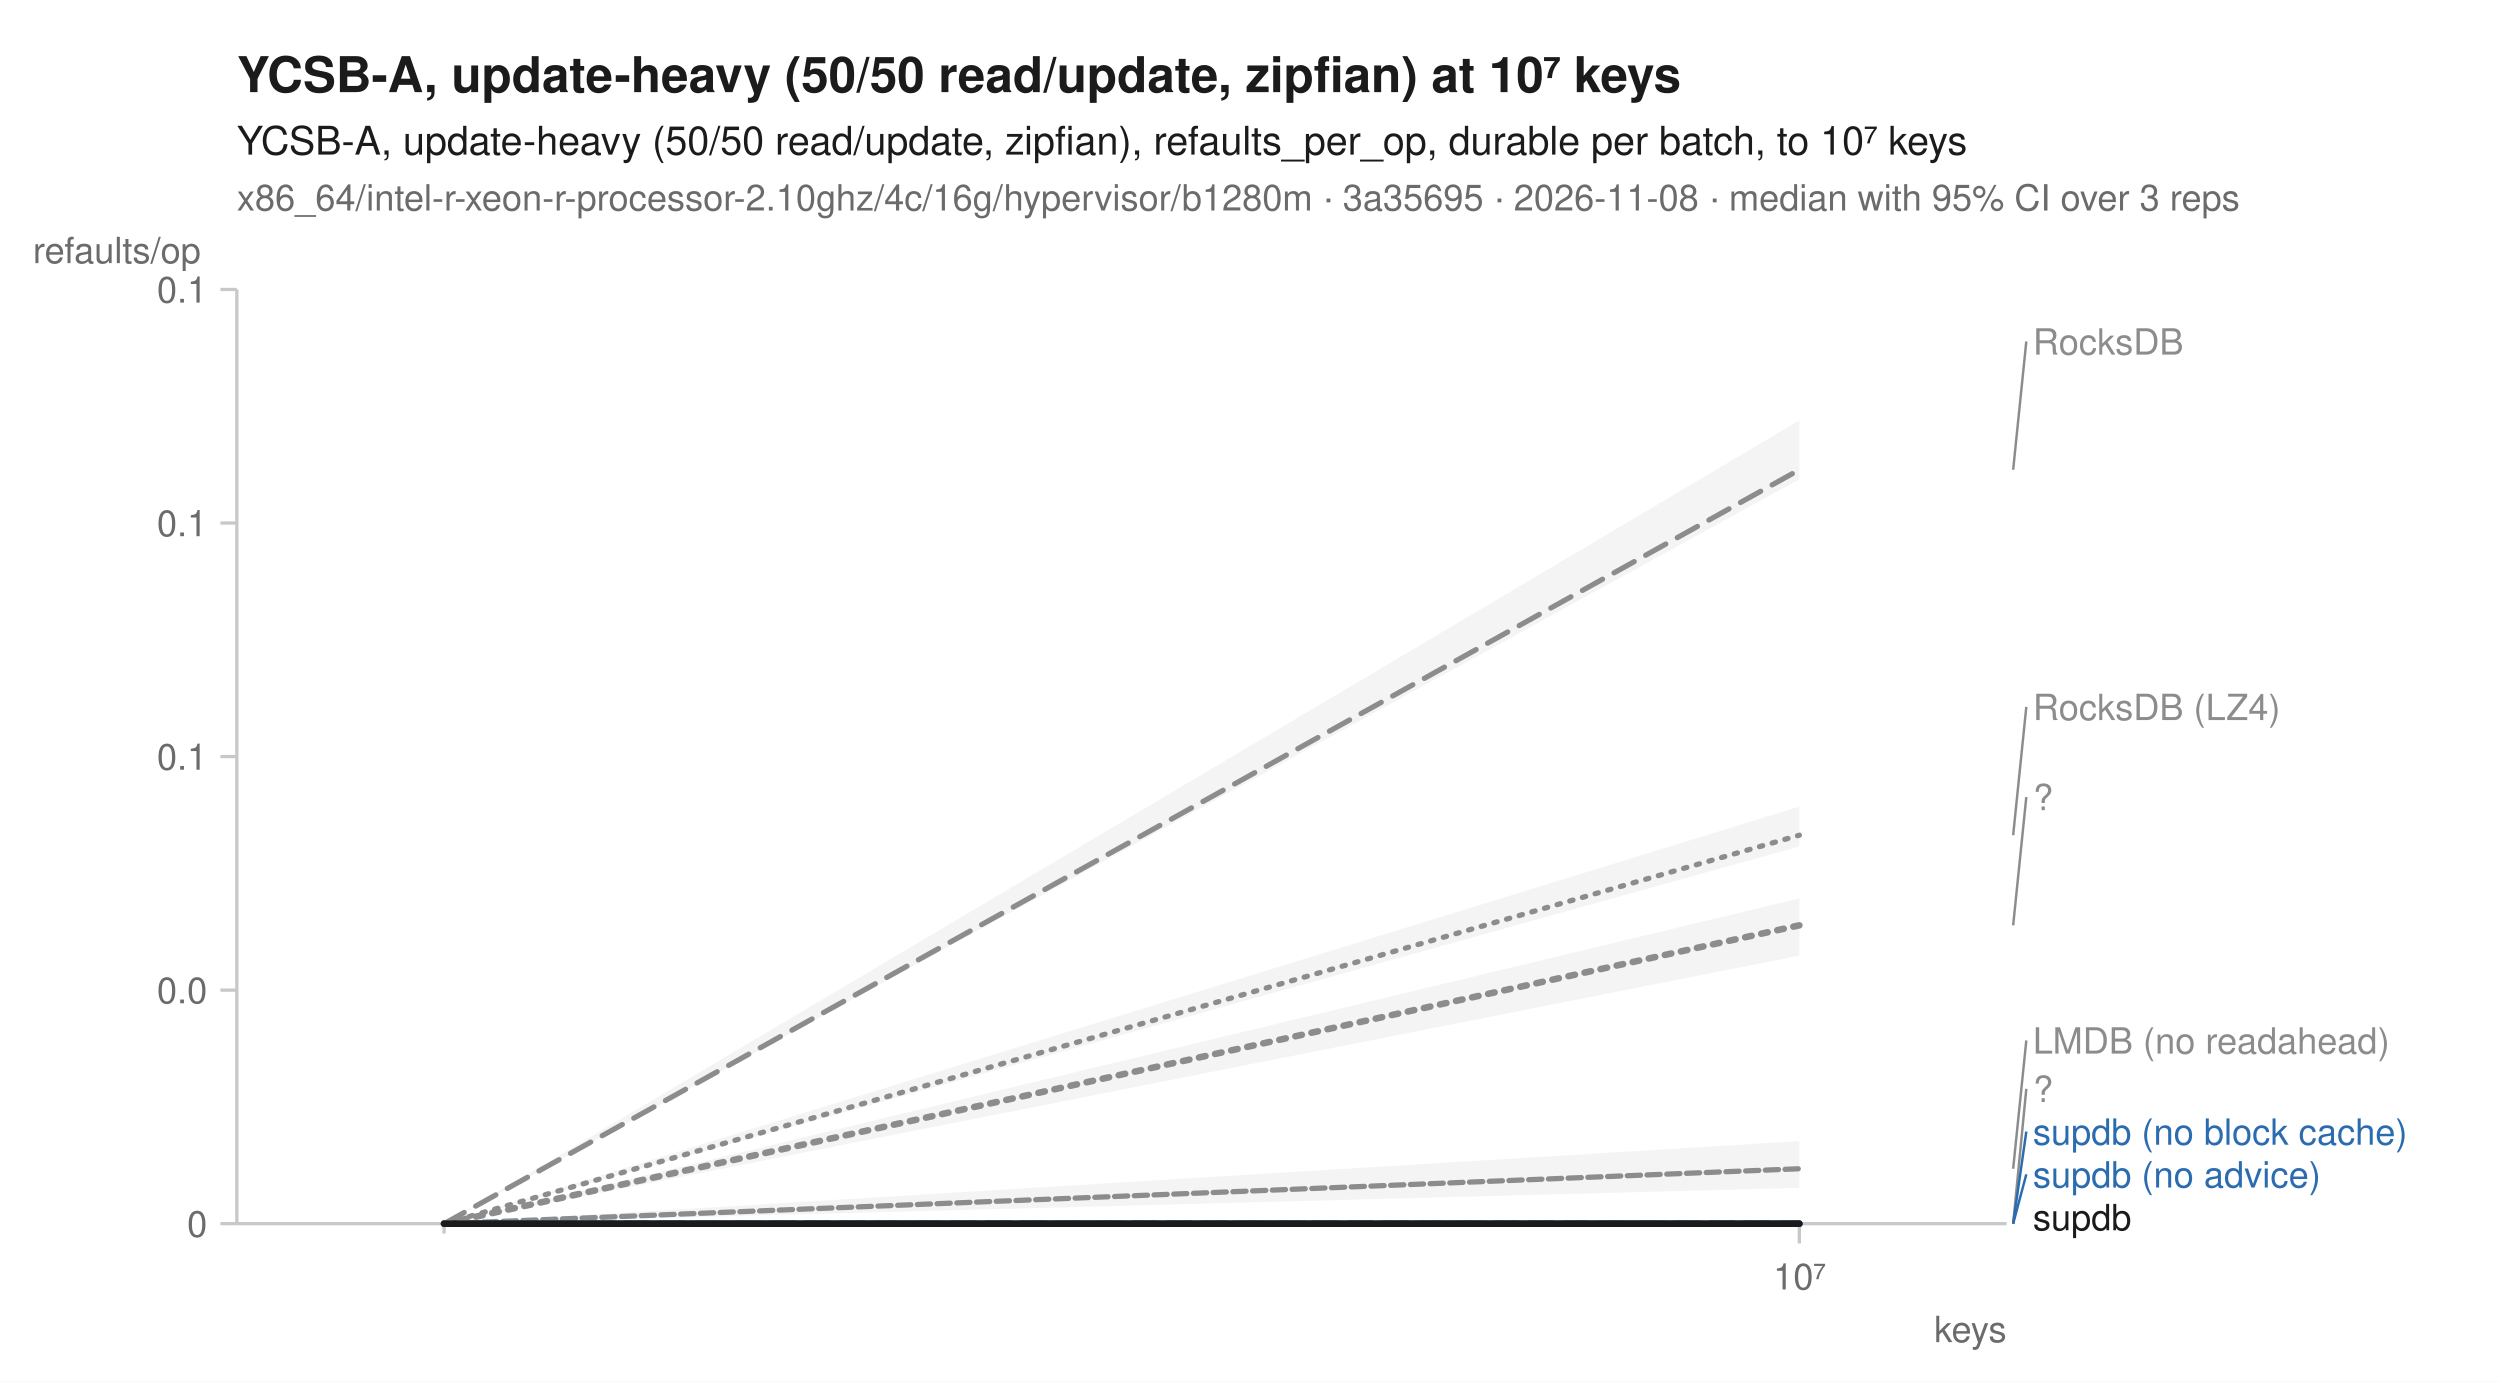
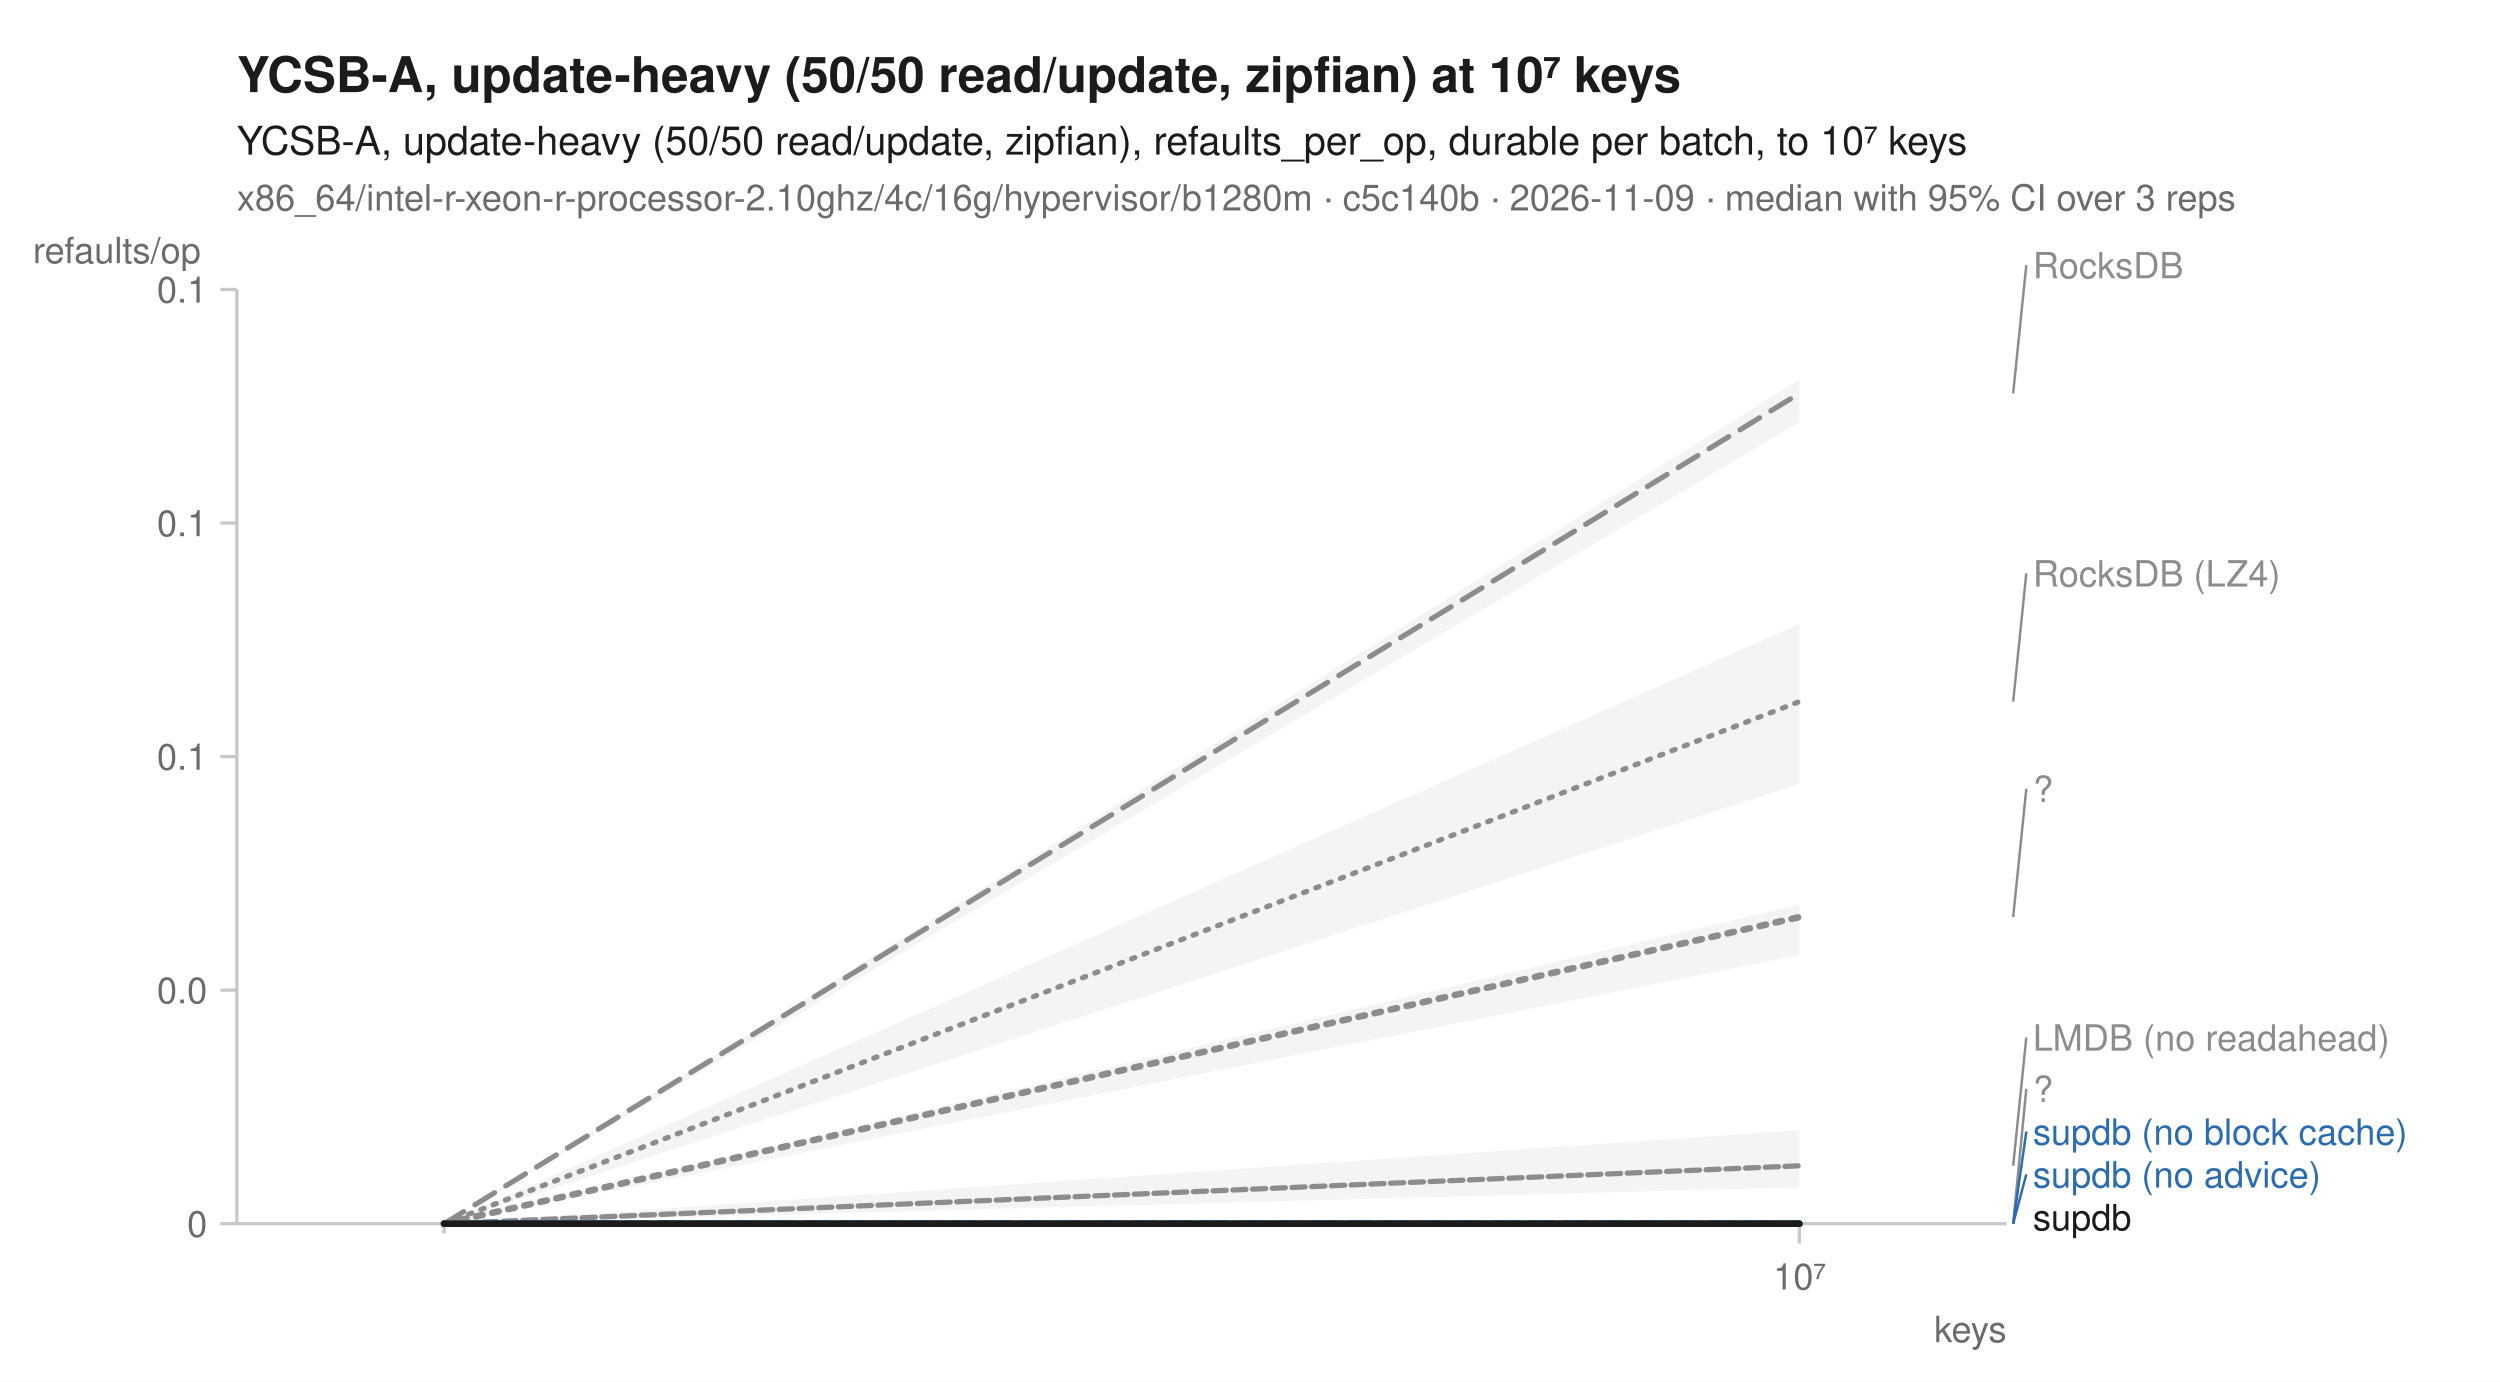
<svg xmlns="http://www.w3.org/2000/svg" width="760" height="420" viewBox="0 0 760 420" font-family="-apple-system, BlinkMacSystemFont, 'Segoe UI', Helvetica, Arial, sans-serif" fill="#1b1b1b">
  <rect width="760" height="420" fill="white" />
  <text x="72" y="28" font-size="15" font-weight="600">YCSB-A, update-heavy (50/50 read/update, zipfian) at 10⁷ keys</text>
  <text x="72" y="47" font-size="12">YCSB-A, update-heavy (50/50 read/update, zipfian), refaults_per_op, durable per batch, to 10⁷ keys</text>
-   <text x="72" y="64" font-size="11" fill="#6b6b6b">x86_64/intel-r-xeon-r-processor-2.10ghz/4c/16g/hypervisor/b1280m · 3a35695 · 2026-11-08 · median with 95% CI over 3 reps</text>
+   <text x="72" y="64" font-size="11" fill="#6b6b6b">x86_64/intel-r-xeon-r-processor-2.10ghz/4c/16g/hypervisor/b1280m · c5c140b · 2026-11-09 · median with 95% CI over 3 reps</text>
  <line x1="72" y1="372" x2="610" y2="372" stroke="#c8c8c8" stroke-width="1" />
  <line x1="72" y1="88" x2="72" y2="372" stroke="#c8c8c8" stroke-width="1" />
  <line x1="135.0" y1="372" x2="135.0" y2="375" stroke="#c8c8c8" stroke-width="1" />
  <line x1="547.0" y1="372" x2="547.0" y2="378" stroke="#c8c8c8" stroke-width="1" />
  <text x="547.0" y="392" font-size="11" text-anchor="middle" fill="#6b6b6b">10⁷</text>
  <text x="610" y="408" font-size="11" text-anchor="end" fill="#6b6b6b">keys</text>
  <line x1="67" y1="372.0" x2="72" y2="372.0" stroke="#c8c8c8" stroke-width="1" />
  <text x="63" y="376.0" font-size="11" text-anchor="end" fill="#6b6b6b">0</text>
  <line x1="67" y1="301.0" x2="72" y2="301.0" stroke="#c8c8c8" stroke-width="1" />
  <text x="63" y="305.0" font-size="11" text-anchor="end" fill="#6b6b6b">0.0</text>
  <line x1="67" y1="230.0" x2="72" y2="230.0" stroke="#c8c8c8" stroke-width="1" />
  <text x="63" y="234.0" font-size="11" text-anchor="end" fill="#6b6b6b">0.1</text>
  <line x1="67" y1="159.0" x2="72" y2="159.0" stroke="#c8c8c8" stroke-width="1" />
  <text x="63" y="163.0" font-size="11" text-anchor="end" fill="#6b6b6b">0.1</text>
  <line x1="67" y1="88.0" x2="72" y2="88.0" stroke="#c8c8c8" stroke-width="1" />
  <text x="63" y="92.0" font-size="11" text-anchor="end" fill="#6b6b6b">0.1</text>
  <text x="10" y="80" font-size="11" text-anchor="start" fill="#6b6b6b">refaults/op</text>
-   <path d="M135.0,372.0 L547.0,245.2 L547.0,257.3 L135.0,372.0 Z" fill="#8c8c8c" fill-opacity="0.10" />
-   <path d="M135.0,372.0 L547.0,346.9 L547.0,361.1 L135.0,372.0 Z" fill="#8c8c8c" fill-opacity="0.10" />
+   <path d="M135.0,372.0 L547.0,189.7 L547.0,238.3 L135.0,372.0 Z" fill="#8c8c8c" fill-opacity="0.10" />
+   <path d="M135.0,372.0 L547.0,343.6 L547.0,360.9 L135.0,372.0 Z" fill="#8c8c8c" fill-opacity="0.10" />
  <path d="M135.0,372.0 L547.0,372.0 L547.0,372.0 L135.0,372.0 Z" fill="#8c8c8c" fill-opacity="0.10" />
-   <path d="M135.0,372.0 L547.0,127.8 L547.0,145.7 L135.0,372.0 Z" fill="#8c8c8c" fill-opacity="0.10" />
+   <path d="M135.0,372.0 L547.0,115.4 L547.0,128.4 L135.0,372.0 Z" fill="#8c8c8c" fill-opacity="0.10" />
  <path d="M135.0,372.0 L547.0,372.0 L547.0,372.0 L135.0,372.0 Z" fill="#2b6cb0" fill-opacity="0.10" />
  <path d="M135.0,372.0 L547.0,372.0 L547.0,372.0 L135.0,372.0 Z" fill="#2b6cb0" fill-opacity="0.10" />
-   <path d="M135.0,372.0 L547.0,273.1 L547.0,290.5 L135.0,372.0 Z" fill="#8c8c8c" fill-opacity="0.10" />
+   <path d="M135.0,372.0 L547.0,275.0 L547.0,290.4 L135.0,372.0 Z" fill="#8c8c8c" fill-opacity="0.10" />
  <path d="M135.0,372.0 L547.0,372.0 L547.0,372.0 L135.0,372.0 Z" fill="#1b1b1b" fill-opacity="0.10" />
-   <path d="M135.0,372.0 L547.0,253.9 " fill="none" stroke="#8c8c8c" stroke-width="1.6" stroke-linejoin="round" stroke-linecap="round" stroke-dasharray="1,3" />
-   <path d="M135.0,372.0 L547.0,355.3 " fill="none" stroke="#8c8c8c" stroke-width="1.6" stroke-linejoin="round" stroke-linecap="round" stroke-dasharray="4,2" />
+   <path d="M135.0,372.0 L547.0,213.3 " fill="none" stroke="#8c8c8c" stroke-width="1.6" stroke-linejoin="round" stroke-linecap="round" stroke-dasharray="1,3" />
+   <path d="M135.0,372.0 L547.0,354.4 " fill="none" stroke="#8c8c8c" stroke-width="1.6" stroke-linejoin="round" stroke-linecap="round" stroke-dasharray="4,2" />
  <path d="M135.0,372.0 L547.0,372.0 " fill="none" stroke="#8c8c8c" stroke-width="2" stroke-linejoin="round" stroke-linecap="round" stroke-dasharray="2,3" />
-   <path d="M135.0,372.0 L547.0,142.8 " fill="none" stroke="#8c8c8c" stroke-width="1.6" stroke-linejoin="round" stroke-linecap="round" stroke-dasharray="7,4" />
+   <path d="M135.0,372.0 L547.0,119.6 " fill="none" stroke="#8c8c8c" stroke-width="1.6" stroke-linejoin="round" stroke-linecap="round" stroke-dasharray="7,4" />
  <path d="M135.0,372.0 L547.0,372.0 " fill="none" stroke="#2b6cb0" stroke-width="2" stroke-linejoin="round" stroke-linecap="round" stroke-dasharray="7,4" />
  <path d="M135.0,372.0 L547.0,372.0 " fill="none" stroke="#2b6cb0" stroke-width="2" stroke-linejoin="round" stroke-linecap="round" />
-   <path d="M135.0,372.0 L547.0,281.3 " fill="none" stroke="#8c8c8c" stroke-width="2" stroke-linejoin="round" stroke-linecap="round" stroke-dasharray="2,3" />
+   <path d="M135.0,372.0 L547.0,278.8 " fill="none" stroke="#8c8c8c" stroke-width="2" stroke-linejoin="round" stroke-linecap="round" stroke-dasharray="2,3" />
  <path d="M135.0,372.0 L547.0,372.0 " fill="none" stroke="#1b1b1b" stroke-width="2" stroke-linejoin="round" stroke-linecap="round" />
-   <line x1="612.0" y1="142.8" x2="616.0" y2="103.8" stroke="#8c8c8c" stroke-width="0.75" />
-   <text x="618.0" y="107.8" font-size="11" fill="#8c8c8c">RocksDB</text>
-   <line x1="612.0" y1="253.9" x2="616.0" y2="214.9" stroke="#8c8c8c" stroke-width="0.75" />
-   <text x="618.0" y="218.9" font-size="11" fill="#8c8c8c">RocksDB (LZ4)</text>
-   <line x1="612.0" y1="281.3" x2="616.0" y2="242.3" stroke="#8c8c8c" stroke-width="0.75" />
-   <text x="618.0" y="246.3" font-size="11" fill="#8c8c8c">?</text>
-   <line x1="612.0" y1="355.3" x2="616.0" y2="316.3" stroke="#8c8c8c" stroke-width="0.75" />
-   <text x="618.0" y="320.3" font-size="11" fill="#8c8c8c">LMDB (no readahead)</text>
+   <line x1="612.0" y1="119.6" x2="616.0" y2="80.6" stroke="#8c8c8c" stroke-width="0.75" />
+   <text x="618.0" y="84.6" font-size="11" fill="#8c8c8c">RocksDB</text>
+   <line x1="612.0" y1="213.3" x2="616.0" y2="174.3" stroke="#8c8c8c" stroke-width="0.75" />
+   <text x="618.0" y="178.3" font-size="11" fill="#8c8c8c">RocksDB (LZ4)</text>
+   <line x1="612.0" y1="278.8" x2="616.0" y2="239.8" stroke="#8c8c8c" stroke-width="0.75" />
+   <text x="618.0" y="243.8" font-size="11" fill="#8c8c8c">?</text>
+   <line x1="612.0" y1="354.4" x2="616.0" y2="315.4" stroke="#8c8c8c" stroke-width="0.75" />
+   <text x="618.0" y="319.4" font-size="11" fill="#8c8c8c">LMDB (no readahead)</text>
  <line x1="612.0" y1="372.0" x2="616.0" y2="331.0" stroke="#8c8c8c" stroke-width="0.75" />
  <text x="618.0" y="335.0" font-size="11" fill="#8c8c8c">?</text>
  <line x1="612.0" y1="372.0" x2="616.0" y2="344.0" stroke="#2b6cb0" stroke-width="0.75" />
  <text x="618.0" y="348.0" font-size="11" fill="#2b6cb0">supdb (no block cache)</text>
  <line x1="612.0" y1="372.0" x2="616.0" y2="357.0" stroke="#2b6cb0" stroke-width="0.75" />
  <text x="618.0" y="361.0" font-size="11" fill="#2b6cb0">supdb (no advice)</text>
  <text x="618.0" y="374.0" font-size="11" fill="#1b1b1b">supdb</text>
</svg>
